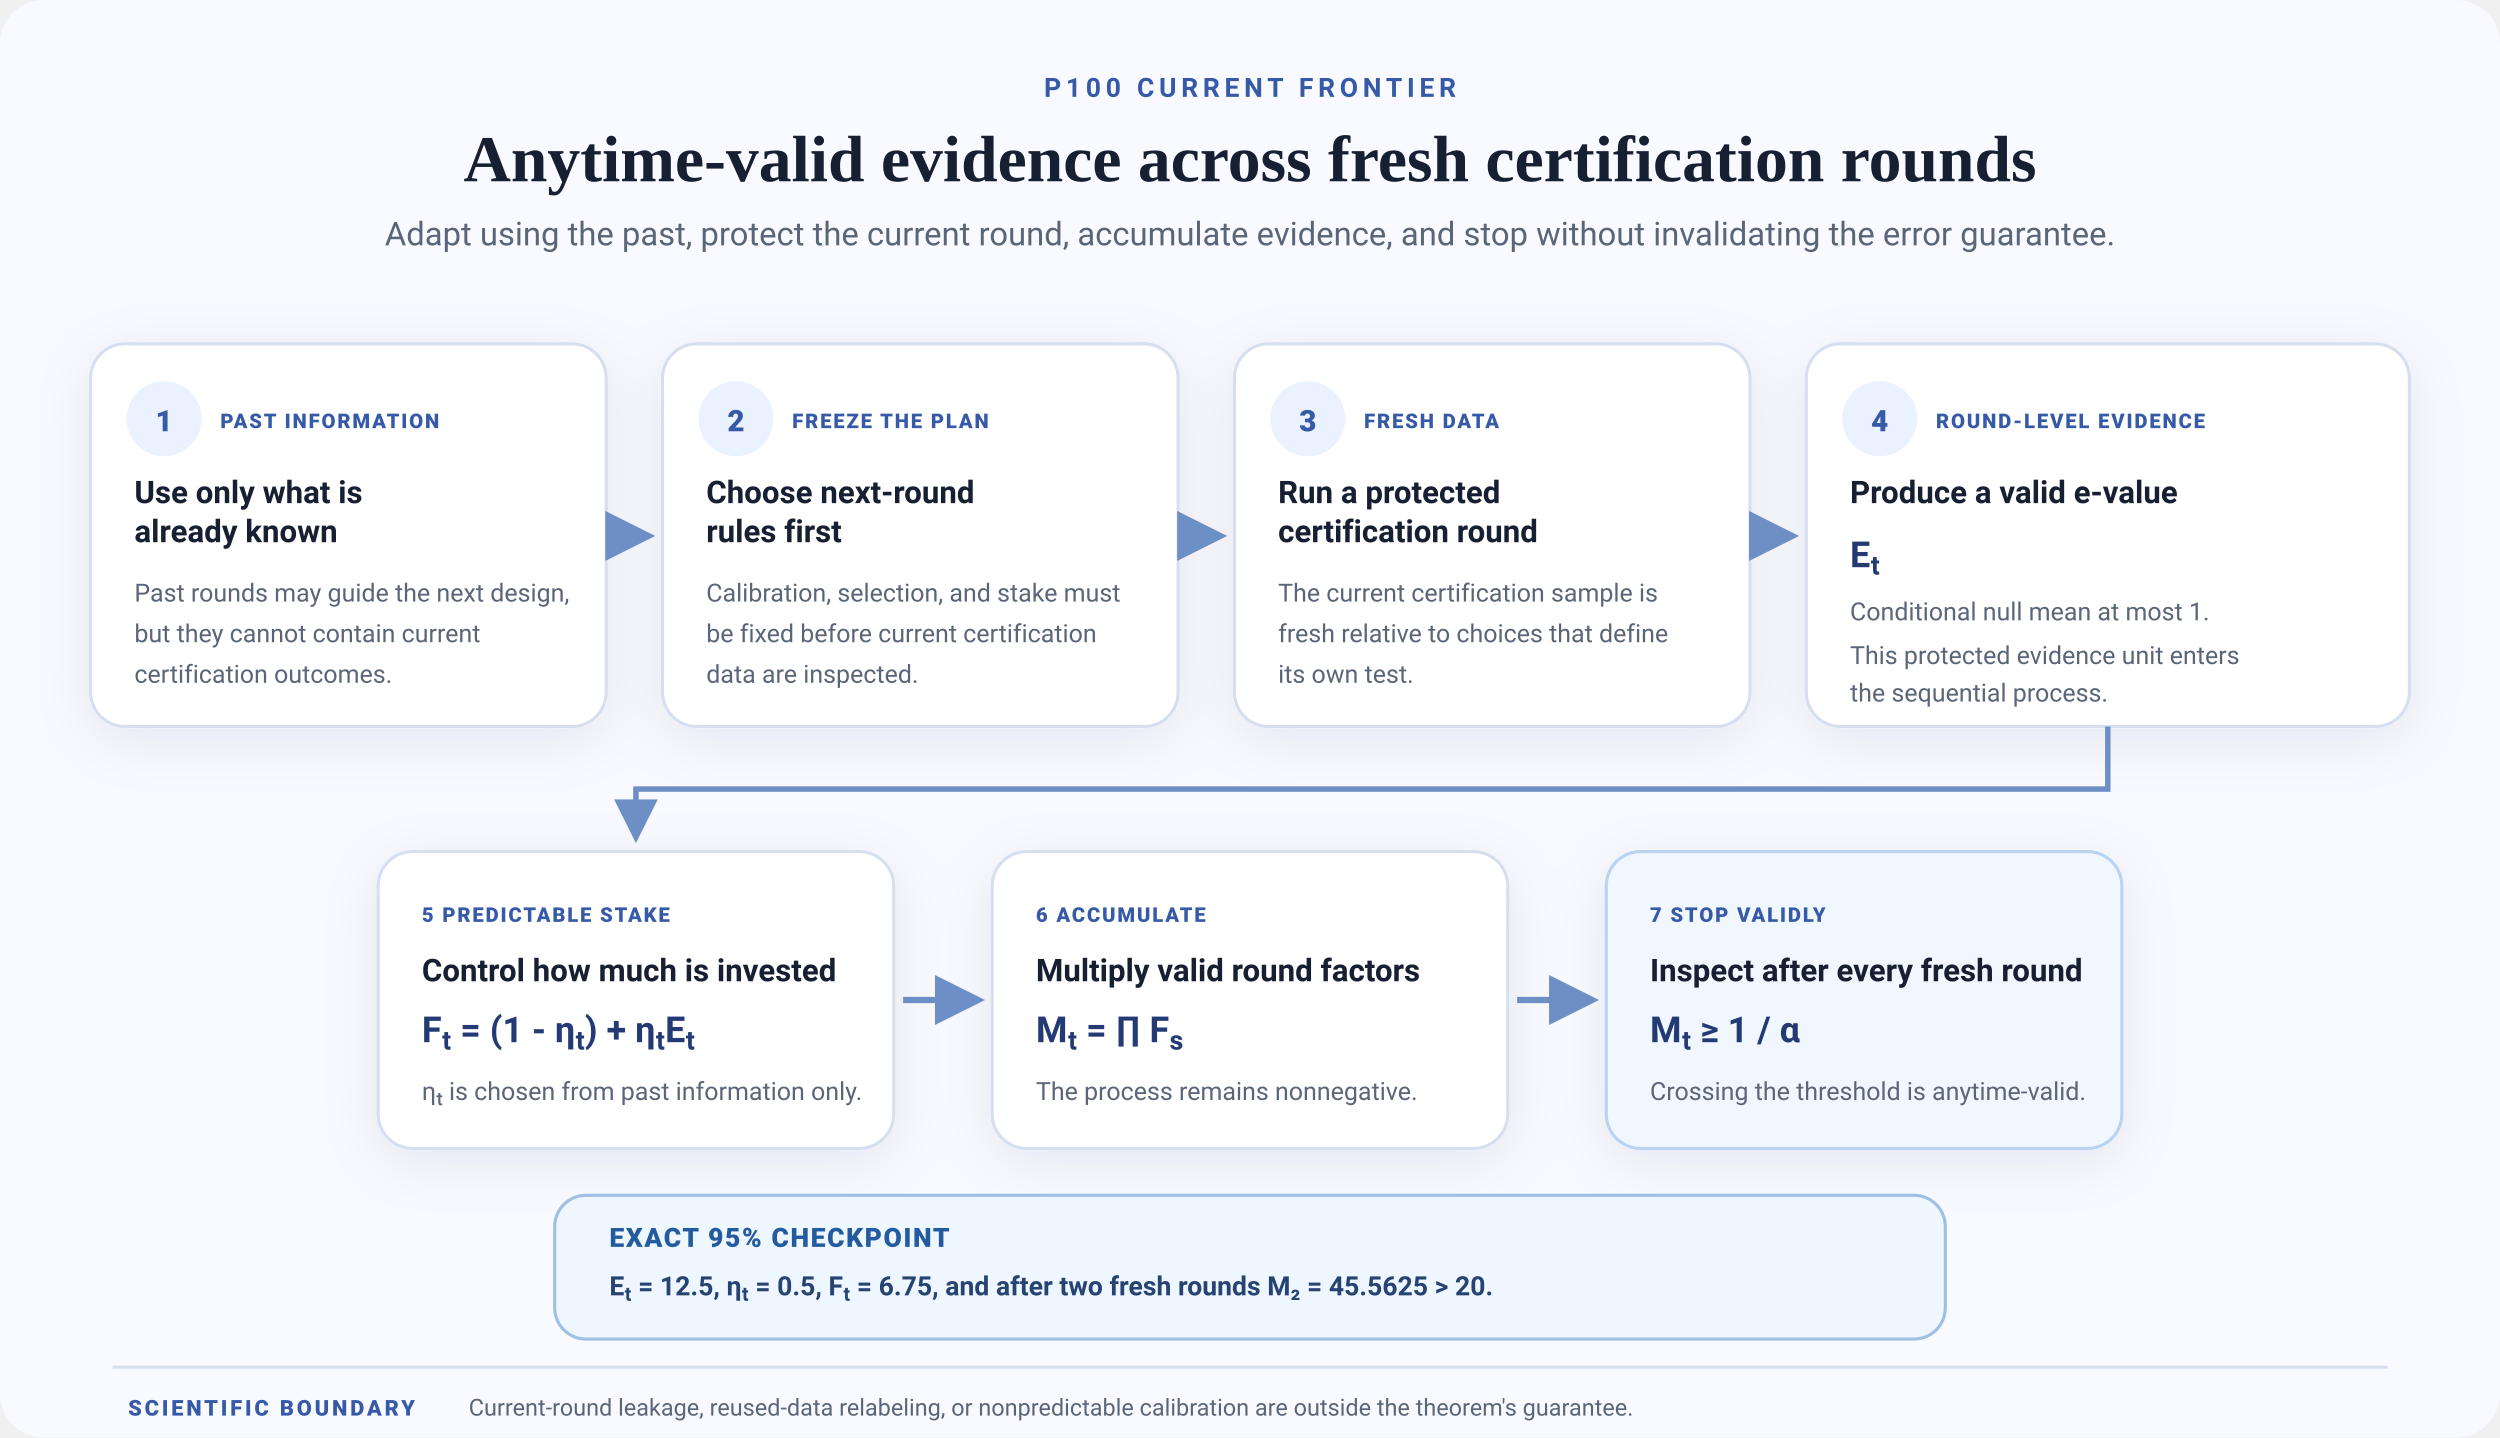
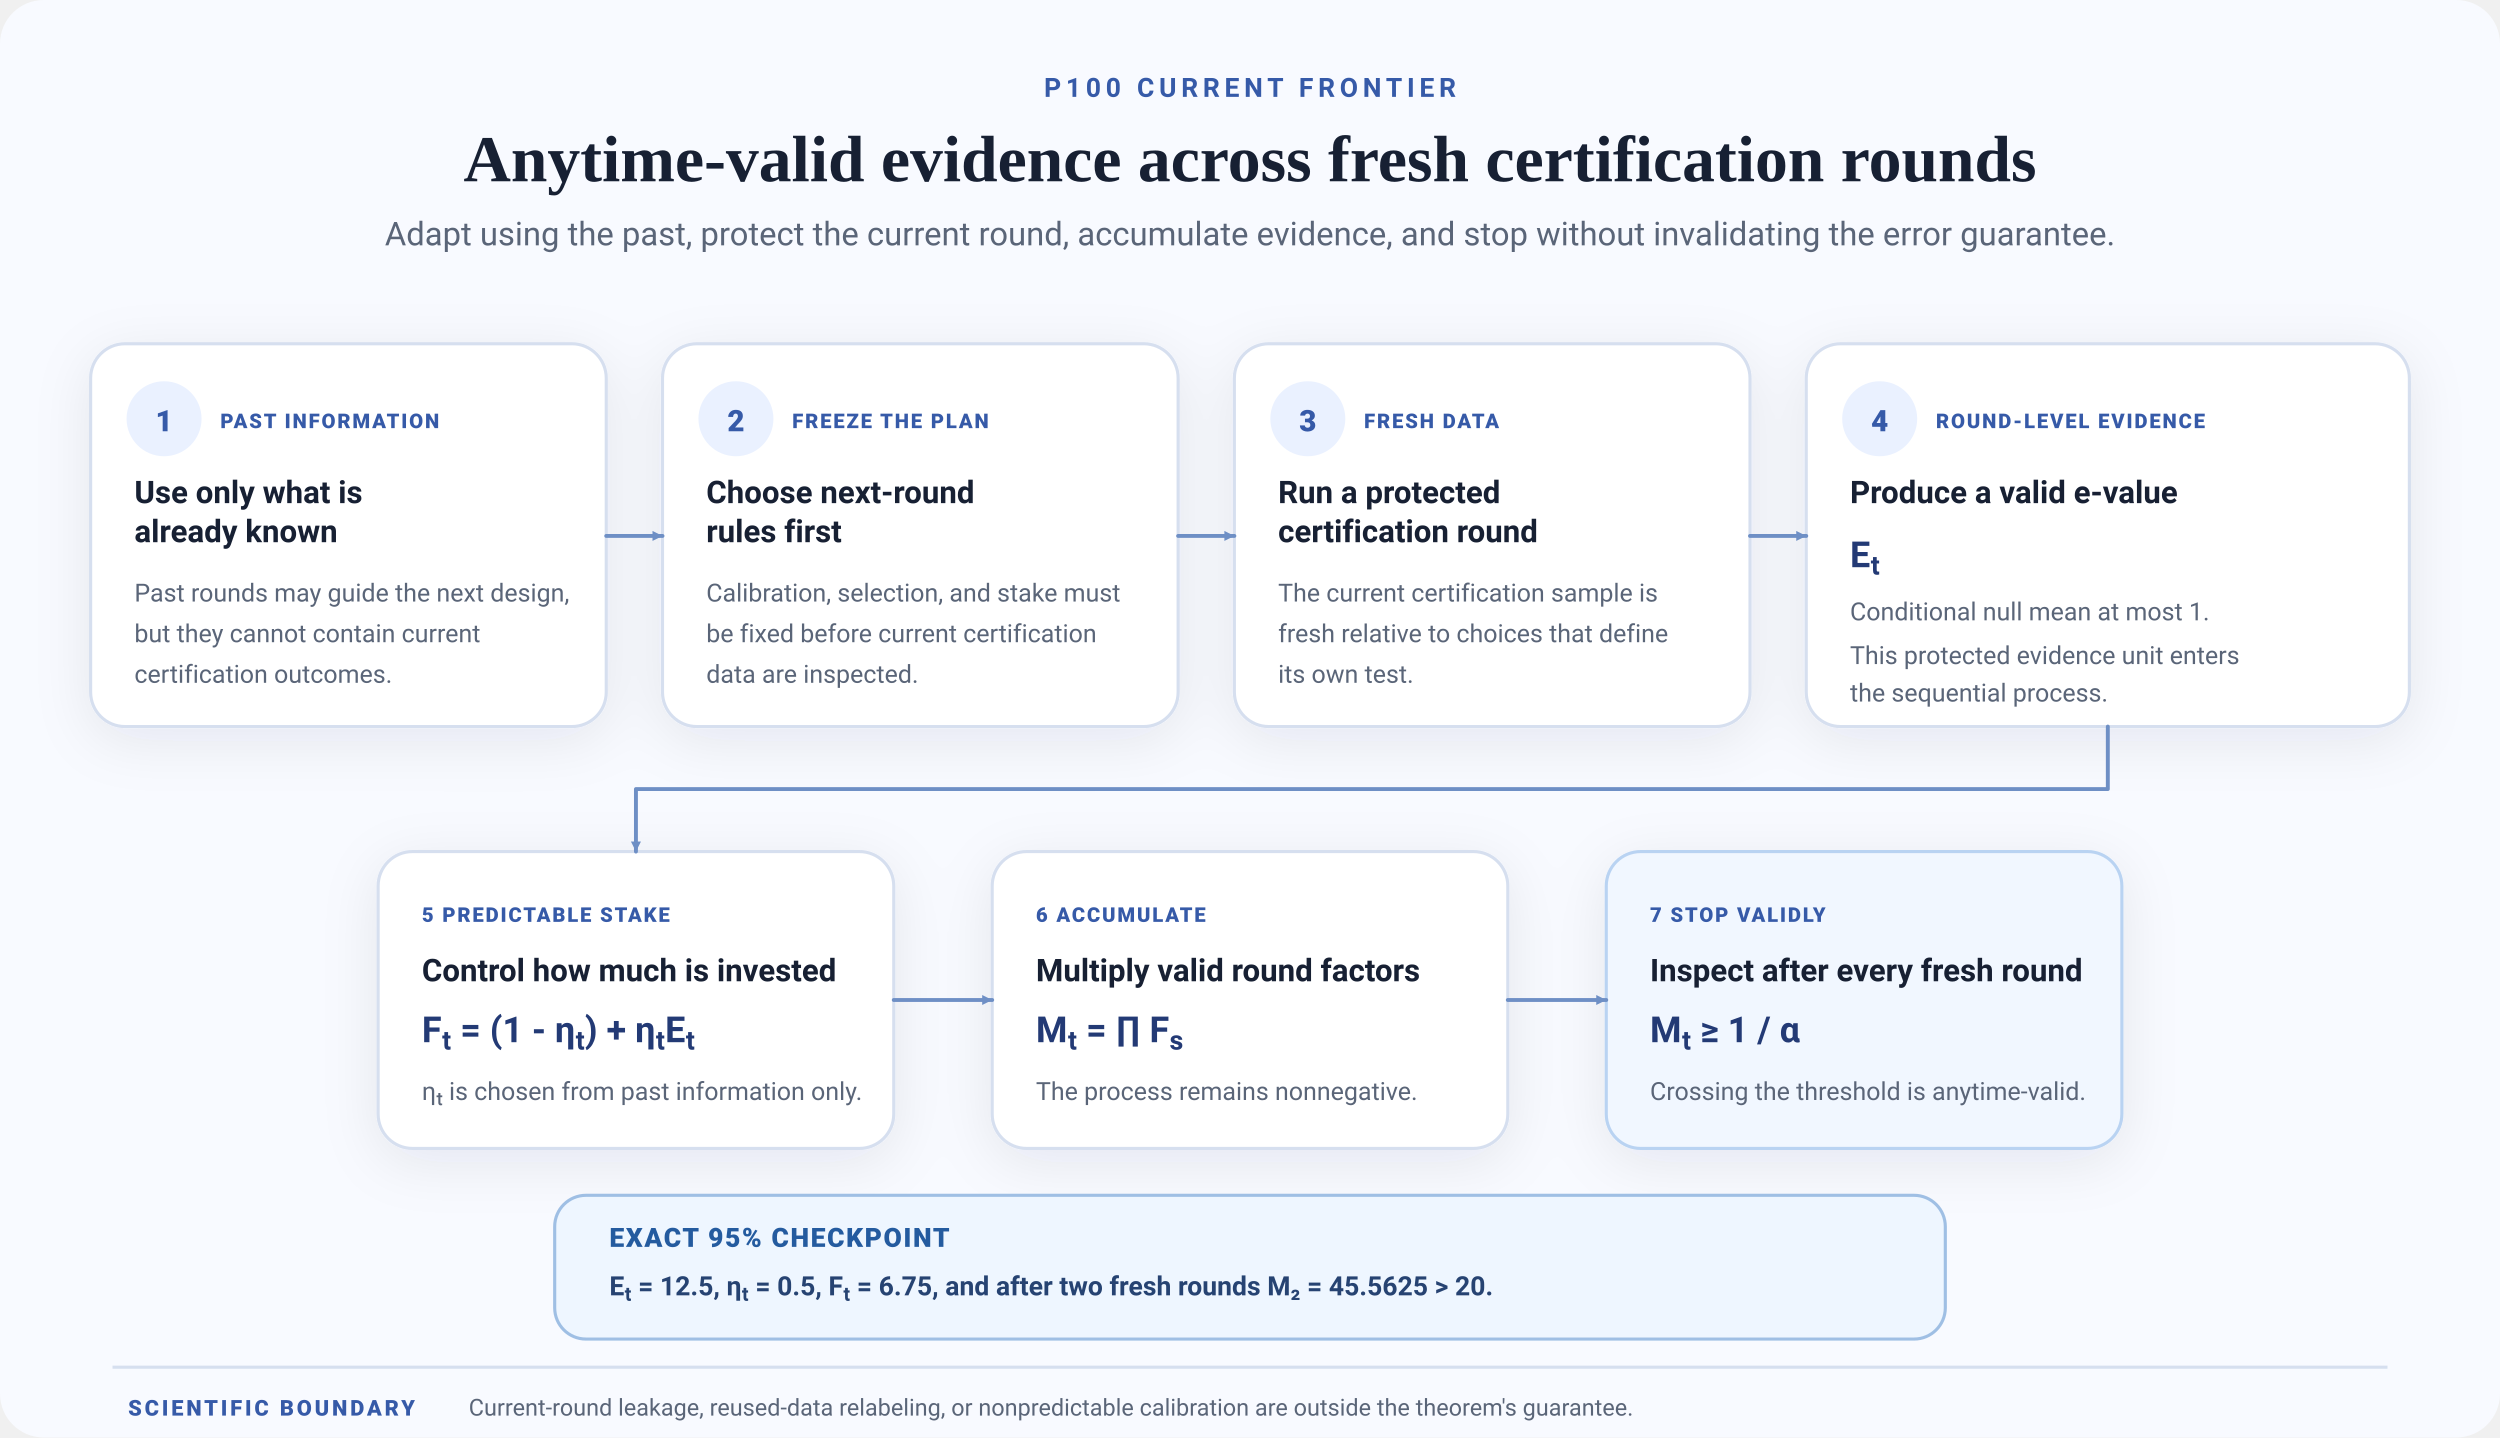
<svg xmlns="http://www.w3.org/2000/svg" width="1600" height="920" viewBox="0 0 1600 920" role="img" aria-labelledby="title desc">
  <defs>
    <filter id="shadow" x="-20%" y="-20%" width="140%" height="140%">
      <feDropShadow dx="0" dy="8" stdDeviation="18" flood-color="#1a2d55" flood-opacity="0.08" />
    </filter>
-     <marker id="arrow" viewBox="0 0 10 10" refX="8" refY="5" markerWidth="8" markerHeight="8" orient="auto-start-reverse">
-       <path d="M 0 0 L 10 5 L 0 10 z" fill="#6e8fc5" />
+     <marker id="arrow" viewBox="0 0 8 8" markerUnits="userSpaceOnUse" refX="7.2" refY="4" markerWidth="8" markerHeight="8" orient="auto">
+       <path d="M0.8 0.8 L7.2 4 L0.8 7.2 z" fill="#6e8fc5" />
    </marker>
    <style>
      .ui { font-family: -apple-system, BlinkMacSystemFont, "Segoe UI", Roboto, Helvetica, Arial, sans-serif; }
      .display { font-family: Georgia, "Times New Roman", serif; }
      .kicker { font-size: 17px; font-weight: 750; letter-spacing: 3px; fill: #365aa8; }
      .title { font-size: 42px; font-weight: 700; fill: #172033; }
      .subtitle { font-size: 21px; fill: #5a6578; }
      .step { font-size: 13px; font-weight: 800; letter-spacing: 1.15px; fill: #365aa8; }
      .cardTitle { font-size: 20px; font-weight: 760; fill: #172033; }
      .body { font-size: 16px; fill: #5a6578; }
      .formula { font-size: 23px; font-weight: 720; fill: #233a75; }
      .checkpointTitle { font-size: 17px; font-weight: 800; letter-spacing: 1px; fill: #245b9f; }
      .checkpoint { font-size: 17px; font-weight: 650; fill: #264372; }
      .boundaryLabel { font-size: 14px; font-weight: 800; letter-spacing: 1.8px; fill: #365aa8; }
      .boundary { font-size: 15px; fill: #5a6578; }
+       .connector { stroke:#6e8fc5; stroke-width:2.5; stroke-linecap:round; stroke-linejoin:round; fill:none; marker-end:url(#arrow); }
    </style>
  </defs>
  <rect width="1600" height="920" rx="28" fill="#f8faff" />
  <text x="800" y="62" text-anchor="middle" class="ui kicker">P100 CURRENT FRONTIER</text>
  <text x="800" y="116" text-anchor="middle" class="display title">Anytime-valid evidence across fresh certification rounds</text>
  <text x="800" y="157" text-anchor="middle" class="ui subtitle">Adapt using the past, protect the current round, accumulate evidence, and stop without invalidating the error guarantee.</text>
  <g filter="url(#shadow)">
    <rect x="58" y="220" width="330" height="245" rx="22" fill="#ffffff" stroke="#d6dfef" stroke-width="2" />
    <rect x="424" y="220" width="330" height="245" rx="22" fill="#ffffff" stroke="#d6dfef" stroke-width="2" />
    <rect x="790" y="220" width="330" height="245" rx="22" fill="#ffffff" stroke="#d6dfef" stroke-width="2" />
    <rect x="1156" y="220" width="386" height="245" rx="22" fill="#ffffff" stroke="#d6dfef" stroke-width="2" />
    <rect x="242" y="545" width="330" height="190" rx="22" fill="#ffffff" stroke="#d6dfef" stroke-width="2" />
    <rect x="635" y="545" width="330" height="190" rx="22" fill="#ffffff" stroke="#d6dfef" stroke-width="2" />
    <rect x="1028" y="545" width="330" height="190" rx="22" fill="#f1f7ff" stroke="#b9d3f2" stroke-width="2" />
  </g>
  <g class="ui">
    <circle cx="105" cy="268" r="24" fill="#eaf1ff" />
    <text x="105" y="276" text-anchor="middle" font-size="19" font-weight="800" fill="#365aa8">1</text>
    <text x="141" y="274" class="step">PAST INFORMATION</text>
    <text x="86" y="322" class="cardTitle">Use only what is</text>
    <text x="86" y="347" class="cardTitle">already known</text>
    <text x="86" y="385" class="body">Past rounds may guide the next design,</text>
    <text x="86" y="411" class="body">but they cannot contain current</text>
    <text x="86" y="437" class="body">certification outcomes.</text>
    <circle cx="471" cy="268" r="24" fill="#eaf1ff" />
    <text x="471" y="276" text-anchor="middle" font-size="19" font-weight="800" fill="#365aa8">2</text>
    <text x="507" y="274" class="step">FREEZE THE PLAN</text>
    <text x="452" y="322" class="cardTitle">Choose next-round</text>
    <text x="452" y="347" class="cardTitle">rules first</text>
    <text x="452" y="385" class="body">Calibration, selection, and stake must</text>
    <text x="452" y="411" class="body">be fixed before current certification</text>
    <text x="452" y="437" class="body">data are inspected.</text>
    <circle cx="837" cy="268" r="24" fill="#eaf1ff" />
    <text x="837" y="276" text-anchor="middle" font-size="19" font-weight="800" fill="#365aa8">3</text>
    <text x="873" y="274" class="step">FRESH DATA</text>
    <text x="818" y="322" class="cardTitle">Run a protected</text>
    <text x="818" y="347" class="cardTitle">certification round</text>
    <text x="818" y="385" class="body">The current certification sample is</text>
    <text x="818" y="411" class="body">fresh relative to choices that define</text>
    <text x="818" y="437" class="body">its own test.</text>
    <circle cx="1203" cy="268" r="24" fill="#eaf1ff" />
    <text x="1203" y="276" text-anchor="middle" font-size="19" font-weight="800" fill="#365aa8">4</text>
    <text x="1239" y="274" class="step">ROUND-LEVEL EVIDENCE</text>
    <text x="1184" y="322" class="cardTitle">Produce a valid e-value</text>
    <text x="1184" y="363" class="formula">Eₜ</text>
    <text x="1184" y="397" class="body">Conditional null mean at most 1.</text>
    <text x="1184" y="425" class="body">This protected evidence unit enters</text>
    <text x="1184" y="449" class="body">the sequential process.</text>
    <text x="270" y="590" class="step">5  PREDICTABLE STAKE</text>
    <text x="270" y="628" class="cardTitle">Control how much is invested</text>
    <text x="270" y="667" class="formula">Fₜ = (1 - ηₜ) + ηₜEₜ</text>
    <text x="270" y="704" class="body">ηₜ is chosen from past information only.</text>
    <text x="663" y="590" class="step">6  ACCUMULATE</text>
    <text x="663" y="628" class="cardTitle">Multiply valid round factors</text>
    <text x="663" y="667" class="formula">Mₜ = ∏ Fₛ</text>
    <text x="663" y="704" class="body">The process remains nonnegative.</text>
    <text x="1056" y="590" class="step">7  STOP VALIDLY</text>
    <text x="1056" y="628" class="cardTitle">Inspect after every fresh round</text>
    <text x="1056" y="667" class="formula">Mₜ ≥ 1 / α</text>
    <text x="1056" y="704" class="body">Crossing the threshold is anytime-valid.</text>
  </g>
-   <line x1="394" y1="343" x2="413" y2="343" stroke="#6e8fc5" stroke-width="4" marker-end="url(#arrow)" />
-   <line x1="760" y1="343" x2="779" y2="343" stroke="#6e8fc5" stroke-width="4" marker-end="url(#arrow)" />
-   <line x1="1126" y1="343" x2="1145" y2="343" stroke="#6e8fc5" stroke-width="4" marker-end="url(#arrow)" />
-   <path d="M1349 465 L1349 505 L407 505 L407 534" fill="none" stroke="#6e8fc5" stroke-width="3.5" marker-end="url(#arrow)" />
-   <line x1="578" y1="640" x2="624" y2="640" stroke="#6e8fc5" stroke-width="4" marker-end="url(#arrow)" />
-   <line x1="971" y1="640" x2="1017" y2="640" stroke="#6e8fc5" stroke-width="4" marker-end="url(#arrow)" />
+   <line x1="388" y1="343" x2="424" y2="343" class="connector" />
+   <line x1="754" y1="343" x2="790" y2="343" class="connector" />
+   <line x1="1120" y1="343" x2="1156" y2="343" class="connector" />
+   <path d="M1349 465 L1349 505 L407 505 L407 545" class="connector" />
+   <line x1="572" y1="640" x2="635" y2="640" class="connector" />
+   <line x1="965" y1="640" x2="1028" y2="640" class="connector" />
  <g class="ui">
    <rect x="355" y="765" width="890" height="92" rx="20" fill="#eef6ff" stroke="#9fbfe4" stroke-width="2" />
    <text x="390" y="798" class="checkpointTitle">EXACT 95% CHECKPOINT</text>
    <text x="390" y="829" class="checkpoint">Eₜ = 12.5, ηₜ = 0.5, Fₜ = 6.75, and after two fresh rounds M₂ = 45.5625 &gt; 20.</text>
  </g>
  <line x1="72" y1="875" x2="1528" y2="875" stroke="#d6dfef" stroke-width="2" />
  <text x="82" y="906" class="ui boundaryLabel">SCIENTIFIC BOUNDARY</text>
  <text x="300" y="906" class="ui boundary">Current-round leakage, reused-data relabeling, or nonpredictable calibration are outside the theorem's guarantee.</text>
</svg>
